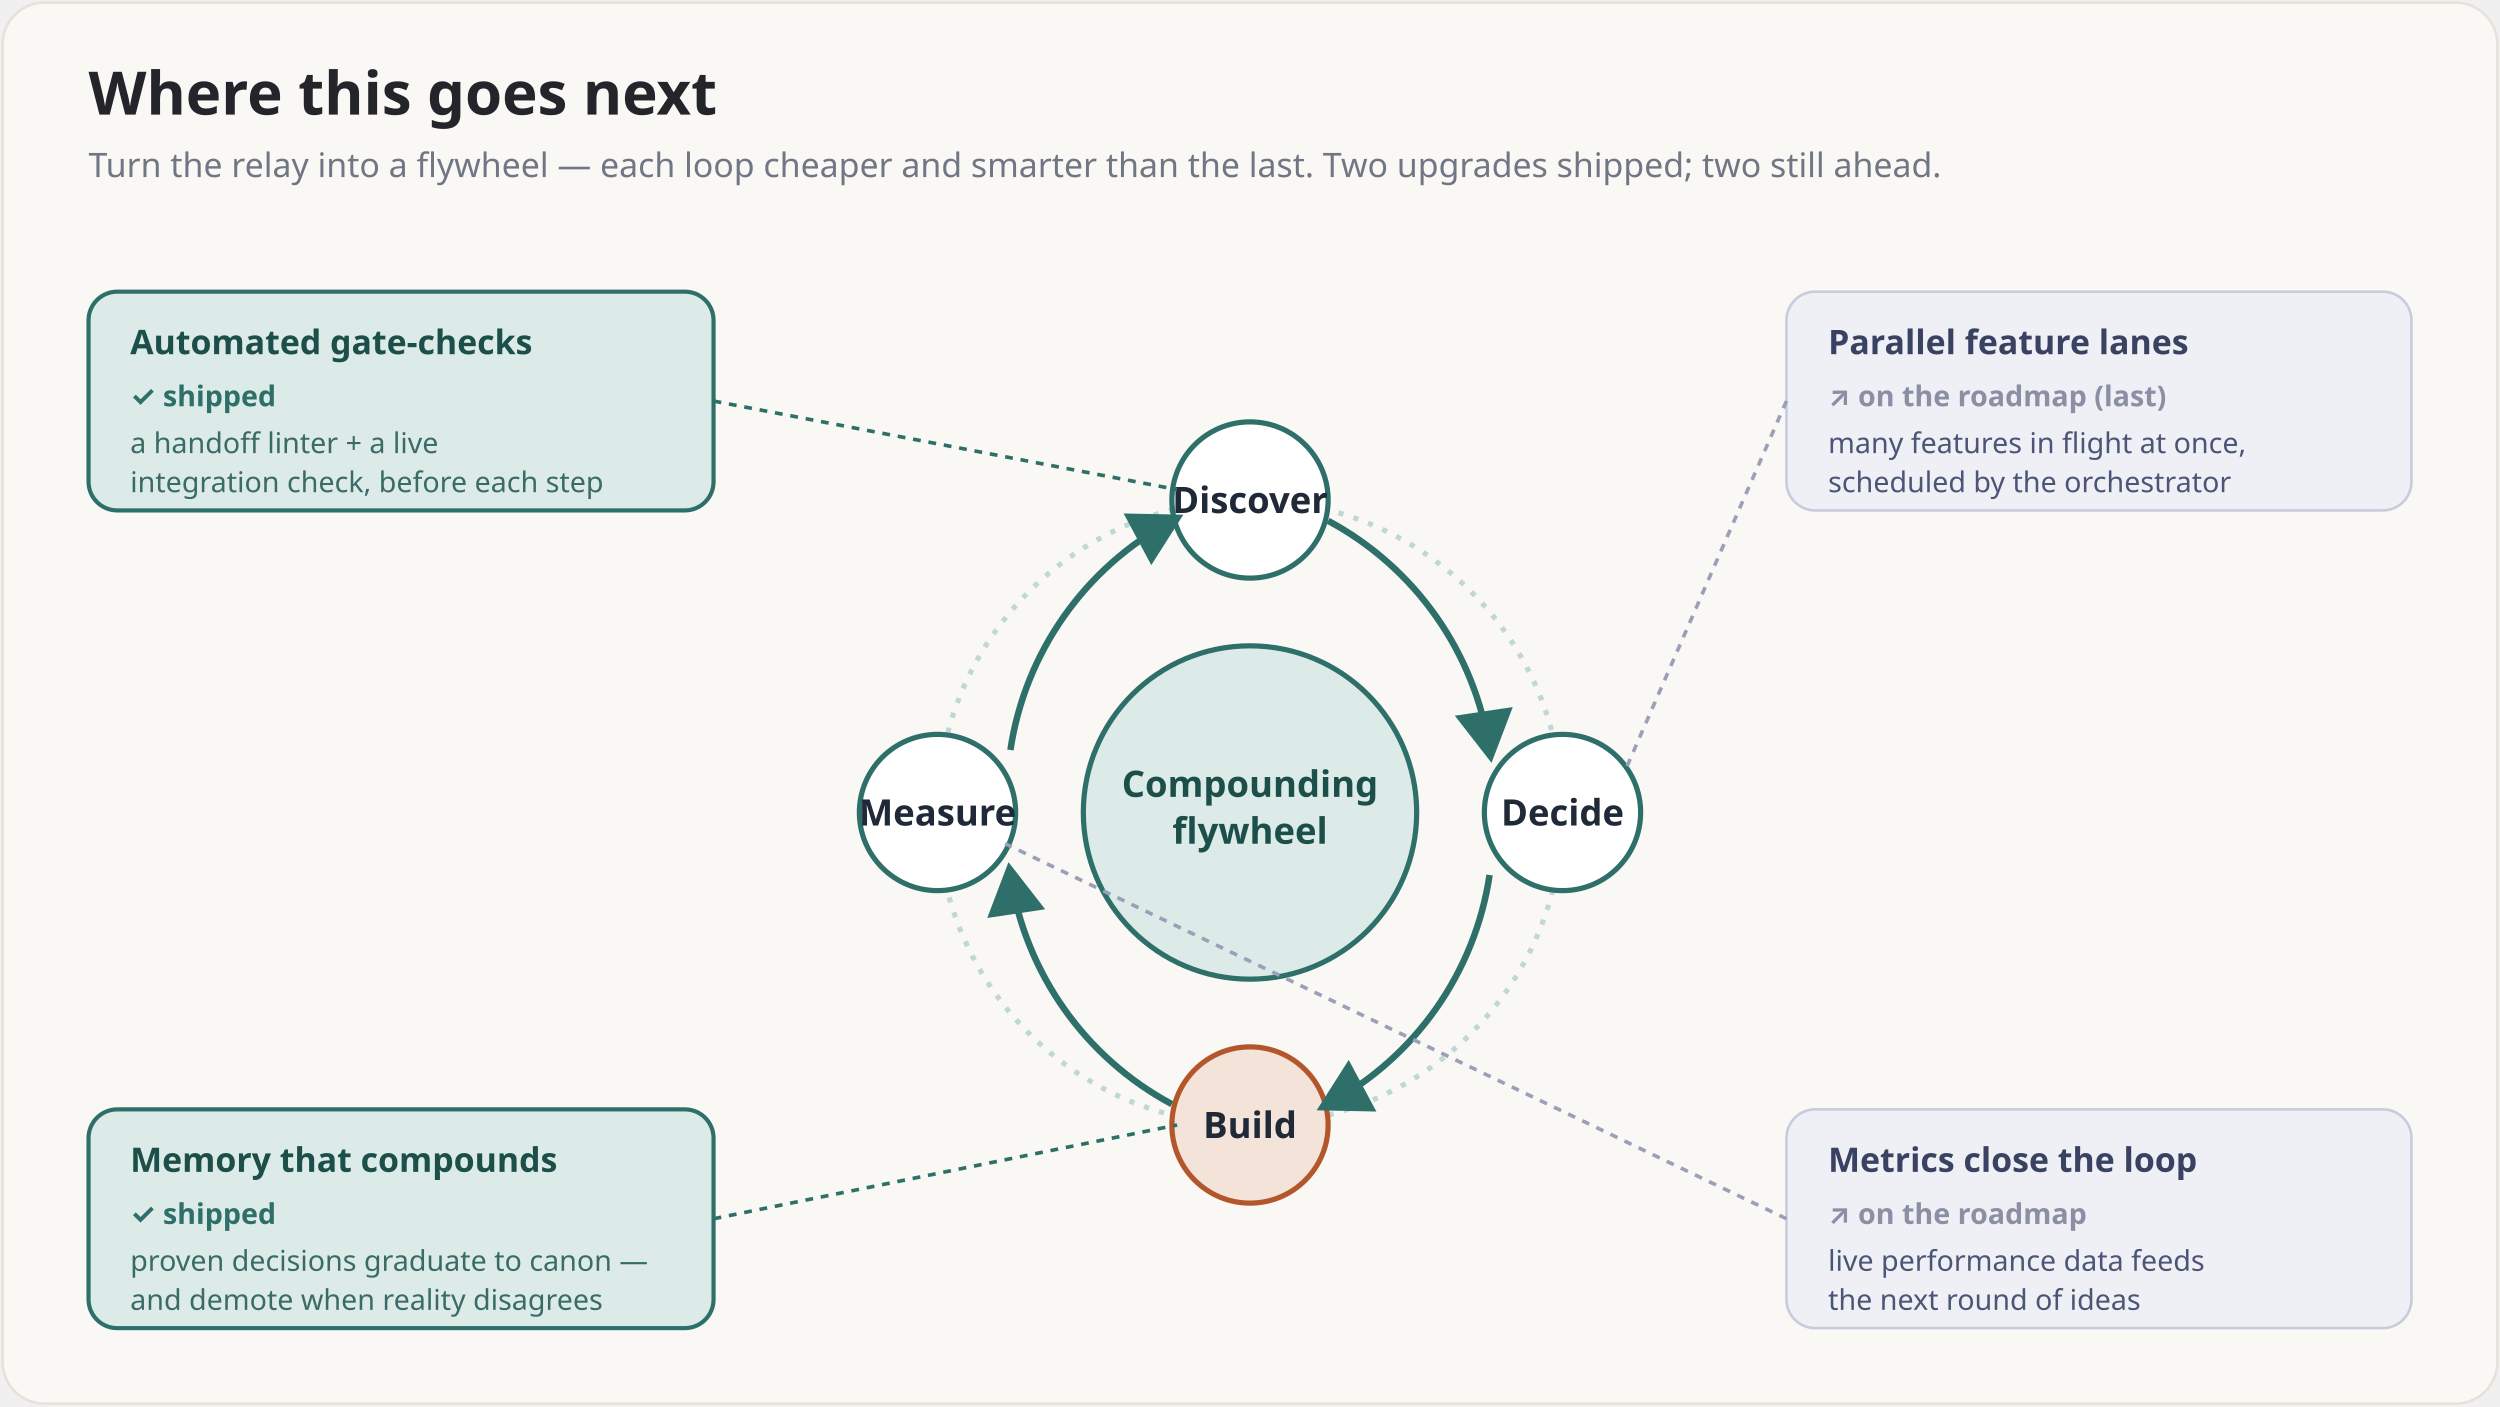
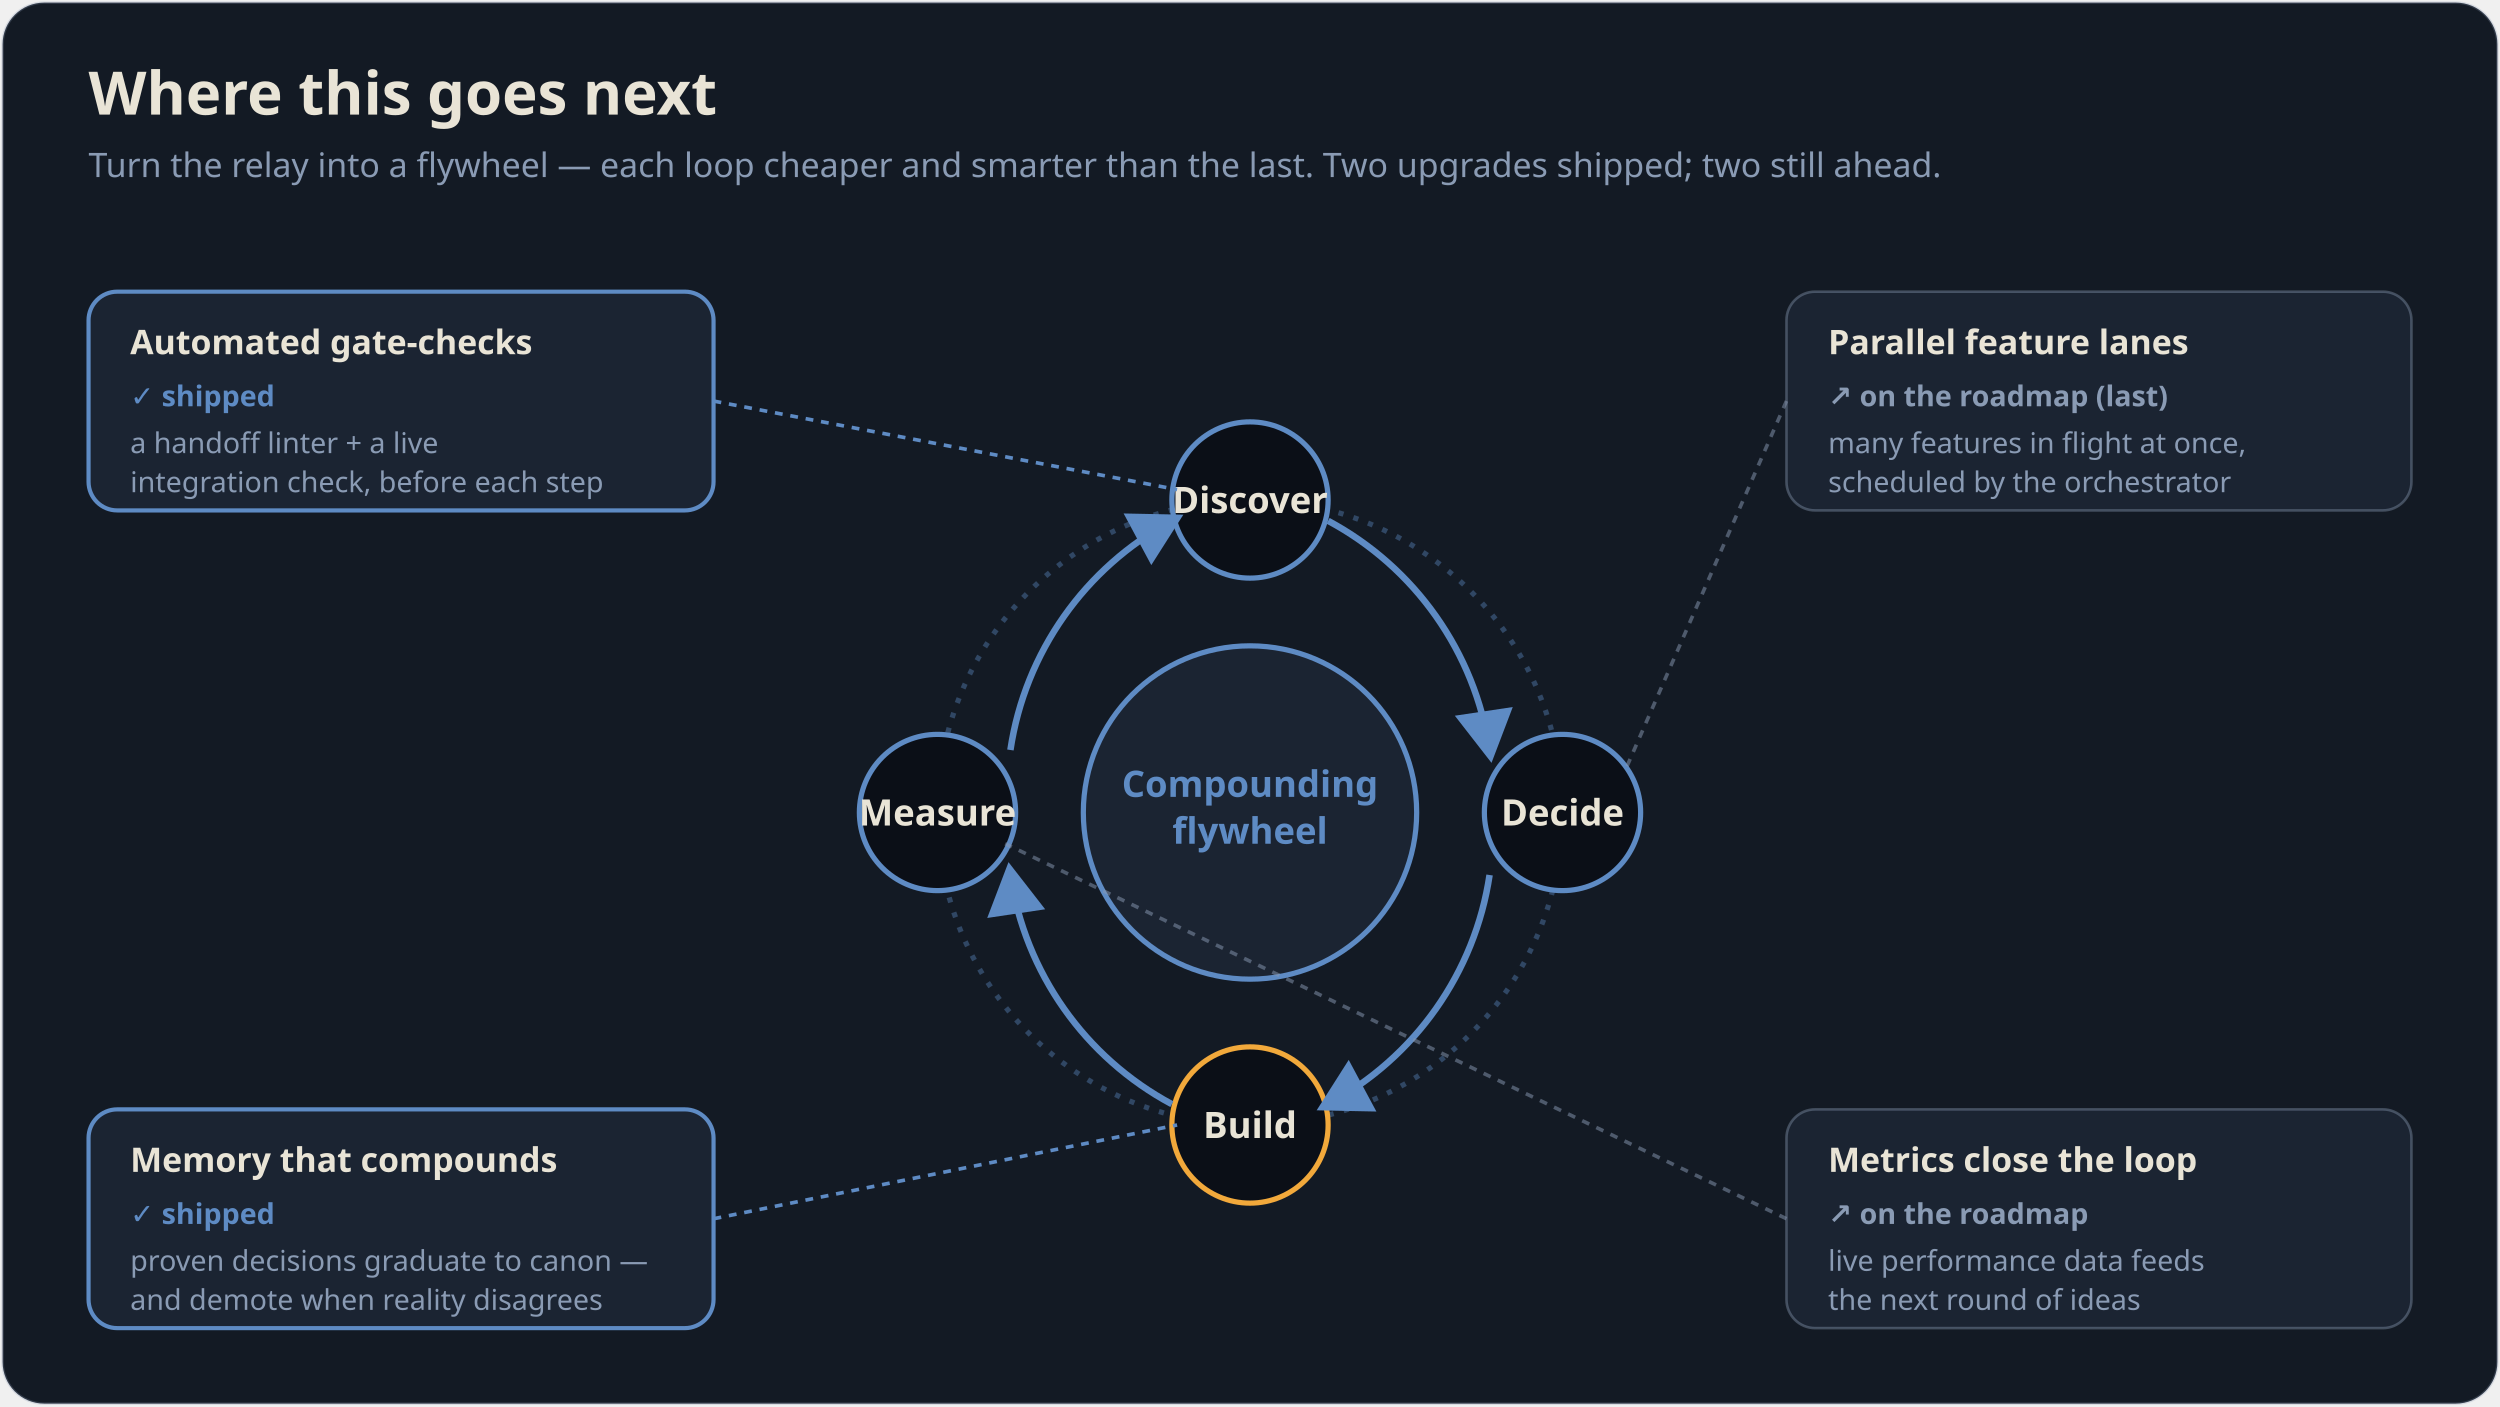
<svg xmlns="http://www.w3.org/2000/svg" viewBox="0 0 960 540" role="img">
  <style>
-     text{font-family:'Segoe UI',system-ui,-apple-system,sans-serif}
-     .h1{fill:#23252B;font-size:23px;font-weight:700}
-     .sub{fill:#707684;font-size:13px}
-     .stage{fill:#1f2937;font-size:14px;font-weight:700}
-     .ctr{fill:#1c4f4a;font-size:14px;font-weight:700}
+     text{font-family:'IBM Plex Sans',system-ui,sans-serif}
+     .h1{fill:#E9E4D6;font-size:23px;font-weight:700}
+     .sub{fill:#8A9BB4;font-size:13px}
+     .stage{fill:#E9E4D6;font-size:14px;font-weight:700}
+     .ctr{fill:#5E8BC4;font-size:14px;font-weight:700}
    .upt{font-size:13px;font-weight:700}
    .ups{font-size:11px}
  </style>
  <defs>
    <marker id="fc" markerWidth="9" markerHeight="9" refX="6" refY="4.5" orient="auto">
-       <path d="M0,0 L8,4.5 L0,9 z" fill="#2E6F69" />
+       <path d="M0,0 L8,4.5 L0,9 z" fill="#5E8BC4" />
    </marker>
  </defs>
-   <rect x="1" y="1" width="958" height="538" rx="16" fill="#FAF8F4" stroke="#E7E2D8" />
+   <rect x="1" y="1" width="958" height="538" rx="16" fill="#131A24" stroke="#8A9BB4" stroke-opacity="0.25" />
  <text class="h1" x="34" y="44">Where this goes next</text>
  <text class="sub" x="34" y="68">Turn the relay into a flywheel — each loop cheaper and smarter than the last. Two upgrades shipped; two still ahead.</text>
-   <circle cx="480" cy="312" r="120" fill="none" stroke="#BFD8D4" stroke-width="2" stroke-dasharray="2 4" />
-   <circle cx="480" cy="312" r="64" fill="#DCEBE8" stroke="#2E6F69" stroke-width="2" />
+   <circle cx="480" cy="312" r="120" fill="none" stroke="#5E8BC4" stroke-opacity="0.4" stroke-width="2" stroke-dasharray="2 4" />
+   <circle cx="480" cy="312" r="64" fill="#1B2432" stroke="#5E8BC4" stroke-width="2" />
  <text class="ctr" x="480" y="306" text-anchor="middle">Compounding</text>
  <text class="ctr" x="480" y="324" text-anchor="middle">flywheel</text>
  <g>
-     <circle cx="480" cy="192" r="30" fill="#FFFFFF" stroke="#2E6F69" stroke-width="2" />
+     <circle cx="480" cy="192" r="30" fill="#0B0F17" stroke="#5E8BC4" stroke-width="2" />
    <text class="stage" x="480" y="197" text-anchor="middle">Discover</text>
  </g>
  <g>
-     <circle cx="600" cy="312" r="30" fill="#FFFFFF" stroke="#2E6F69" stroke-width="2" />
+     <circle cx="600" cy="312" r="30" fill="#0B0F17" stroke="#5E8BC4" stroke-width="2" />
    <text class="stage" x="600" y="317" text-anchor="middle">Decide</text>
  </g>
  <g>
-     <circle cx="480" cy="432" r="30" fill="#F3E3D9" stroke="#B4562B" stroke-width="2" />
+     <circle cx="480" cy="432" r="30" fill="#0B0F17" stroke="#F2A93B" stroke-width="2" />
    <text class="stage" x="480" y="437" text-anchor="middle">Build</text>
  </g>
  <g>
-     <circle cx="360" cy="312" r="30" fill="#FFFFFF" stroke="#2E6F69" stroke-width="2" />
+     <circle cx="360" cy="312" r="30" fill="#0B0F17" stroke="#5E8BC4" stroke-width="2" />
    <text class="stage" x="360" y="317" text-anchor="middle">Measure</text>
  </g>
-   <g fill="none" stroke="#2E6F69" stroke-width="2.5">
+   <g fill="none" stroke="#5E8BC4" stroke-width="2.5">
    <path d="M510,200 A120,120 0 0 1 572,288" marker-end="url(#fc)" />
    <path d="M572,336 A120,120 0 0 1 510,424" marker-end="url(#fc)" />
    <path d="M450,424 A120,120 0 0 1 388,336" marker-end="url(#fc)" />
    <path d="M388,288 A120,120 0 0 1 450,200" marker-end="url(#fc)" />
  </g>
  <g>
-     <rect x="34" y="112" width="240" height="84" rx="11" fill="#DCEBE8" stroke="#2E6F69" stroke-width="1.6" />
-     <text class="upt" x="50" y="136" fill="#1c4f4a">Automated gate-checks</text>
-     <text class="ups" x="50" y="156" fill="#2E6F69" font-weight="700">✓ shipped</text>
-     <text class="ups" x="50" y="174" fill="#3a6b66">a handoff linter + a live</text>
-     <text class="ups" x="50" y="189" fill="#3a6b66">integration check, before each step</text>
+     <rect x="34" y="112" width="240" height="84" rx="11" fill="#1B2432" stroke="#5E8BC4" stroke-width="1.6" />
+     <text class="upt" x="50" y="136" fill="#E9E4D6">Automated gate-checks</text>
+     <text class="ups" x="50" y="156" fill="#5E8BC4" font-weight="700">✓ shipped</text>
+     <text class="ups" x="50" y="174" fill="#8A9BB4">a handoff linter + a live</text>
+     <text class="ups" x="50" y="189" fill="#8A9BB4">integration check, before each step</text>
  </g>
  <g>
-     <rect x="34" y="426" width="240" height="84" rx="11" fill="#DCEBE8" stroke="#2E6F69" stroke-width="1.6" />
-     <text class="upt" x="50" y="450" fill="#1c4f4a">Memory that compounds</text>
-     <text class="ups" x="50" y="470" fill="#2E6F69" font-weight="700">✓ shipped</text>
-     <text class="ups" x="50" y="488" fill="#3a6b66">proven decisions graduate to canon —</text>
-     <text class="ups" x="50" y="503" fill="#3a6b66">and demote when reality disagrees</text>
+     <rect x="34" y="426" width="240" height="84" rx="11" fill="#1B2432" stroke="#5E8BC4" stroke-width="1.6" />
+     <text class="upt" x="50" y="450" fill="#E9E4D6">Memory that compounds</text>
+     <text class="ups" x="50" y="470" fill="#5E8BC4" font-weight="700">✓ shipped</text>
+     <text class="ups" x="50" y="488" fill="#8A9BB4">proven decisions graduate to canon —</text>
+     <text class="ups" x="50" y="503" fill="#8A9BB4">and demote when reality disagrees</text>
  </g>
  <g>
-     <rect x="686" y="112" width="240" height="84" rx="11" fill="#EEF0F6" stroke="#C7CCDC" />
-     <text class="upt" x="702" y="136" fill="#3a4262">Parallel feature lanes</text>
-     <text class="ups" x="702" y="156" fill="#8A8FA3" font-weight="700">↗ on the roadmap (last)</text>
-     <text class="ups" x="702" y="174" fill="#4B5575">many features in flight at once,</text>
-     <text class="ups" x="702" y="189" fill="#4B5575">scheduled by the orchestrator</text>
+     <rect x="686" y="112" width="240" height="84" rx="11" fill="#1B2432" stroke="#8A9BB4" stroke-opacity="0.4" />
+     <text class="upt" x="702" y="136" fill="#E9E4D6">Parallel feature lanes</text>
+     <text class="ups" x="702" y="156" fill="#8A9BB4" font-weight="700">↗ on the roadmap (last)</text>
+     <text class="ups" x="702" y="174" fill="#8A9BB4">many features in flight at once,</text>
+     <text class="ups" x="702" y="189" fill="#8A9BB4">scheduled by the orchestrator</text>
  </g>
  <g>
-     <rect x="686" y="426" width="240" height="84" rx="11" fill="#EEF0F6" stroke="#C7CCDC" />
-     <text class="upt" x="702" y="450" fill="#3a4262">Metrics close the loop</text>
-     <text class="ups" x="702" y="470" fill="#8A8FA3" font-weight="700">↗ on the roadmap</text>
-     <text class="ups" x="702" y="488" fill="#4B5575">live performance data feeds</text>
-     <text class="ups" x="702" y="503" fill="#4B5575">the next round of ideas</text>
+     <rect x="686" y="426" width="240" height="84" rx="11" fill="#1B2432" stroke="#8A9BB4" stroke-opacity="0.4" />
+     <text class="upt" x="702" y="450" fill="#E9E4D6">Metrics close the loop</text>
+     <text class="ups" x="702" y="470" fill="#8A9BB4" font-weight="700">↗ on the roadmap</text>
+     <text class="ups" x="702" y="488" fill="#8A9BB4">live performance data feeds</text>
+     <text class="ups" x="702" y="503" fill="#8A9BB4">the next round of ideas</text>
  </g>
-   <g stroke="#2E6F69" stroke-width="1.4" stroke-dasharray="3 3">
+   <g stroke="#5E8BC4" stroke-width="1.4" stroke-dasharray="3 3">
    <line x1="274" y1="154" x2="452" y2="188" />
    <line x1="274" y1="468" x2="452" y2="432" />
  </g>
-   <g stroke="#9AA0B5" stroke-width="1.4" stroke-dasharray="3 3">
+   <g stroke="#8A9BB4" stroke-opacity="0.5" stroke-width="1.4" stroke-dasharray="3 3">
    <line x1="686" y1="154" x2="624" y2="296" />
    <line x1="686" y1="468" x2="386" y2="324" />
  </g>
</svg>
